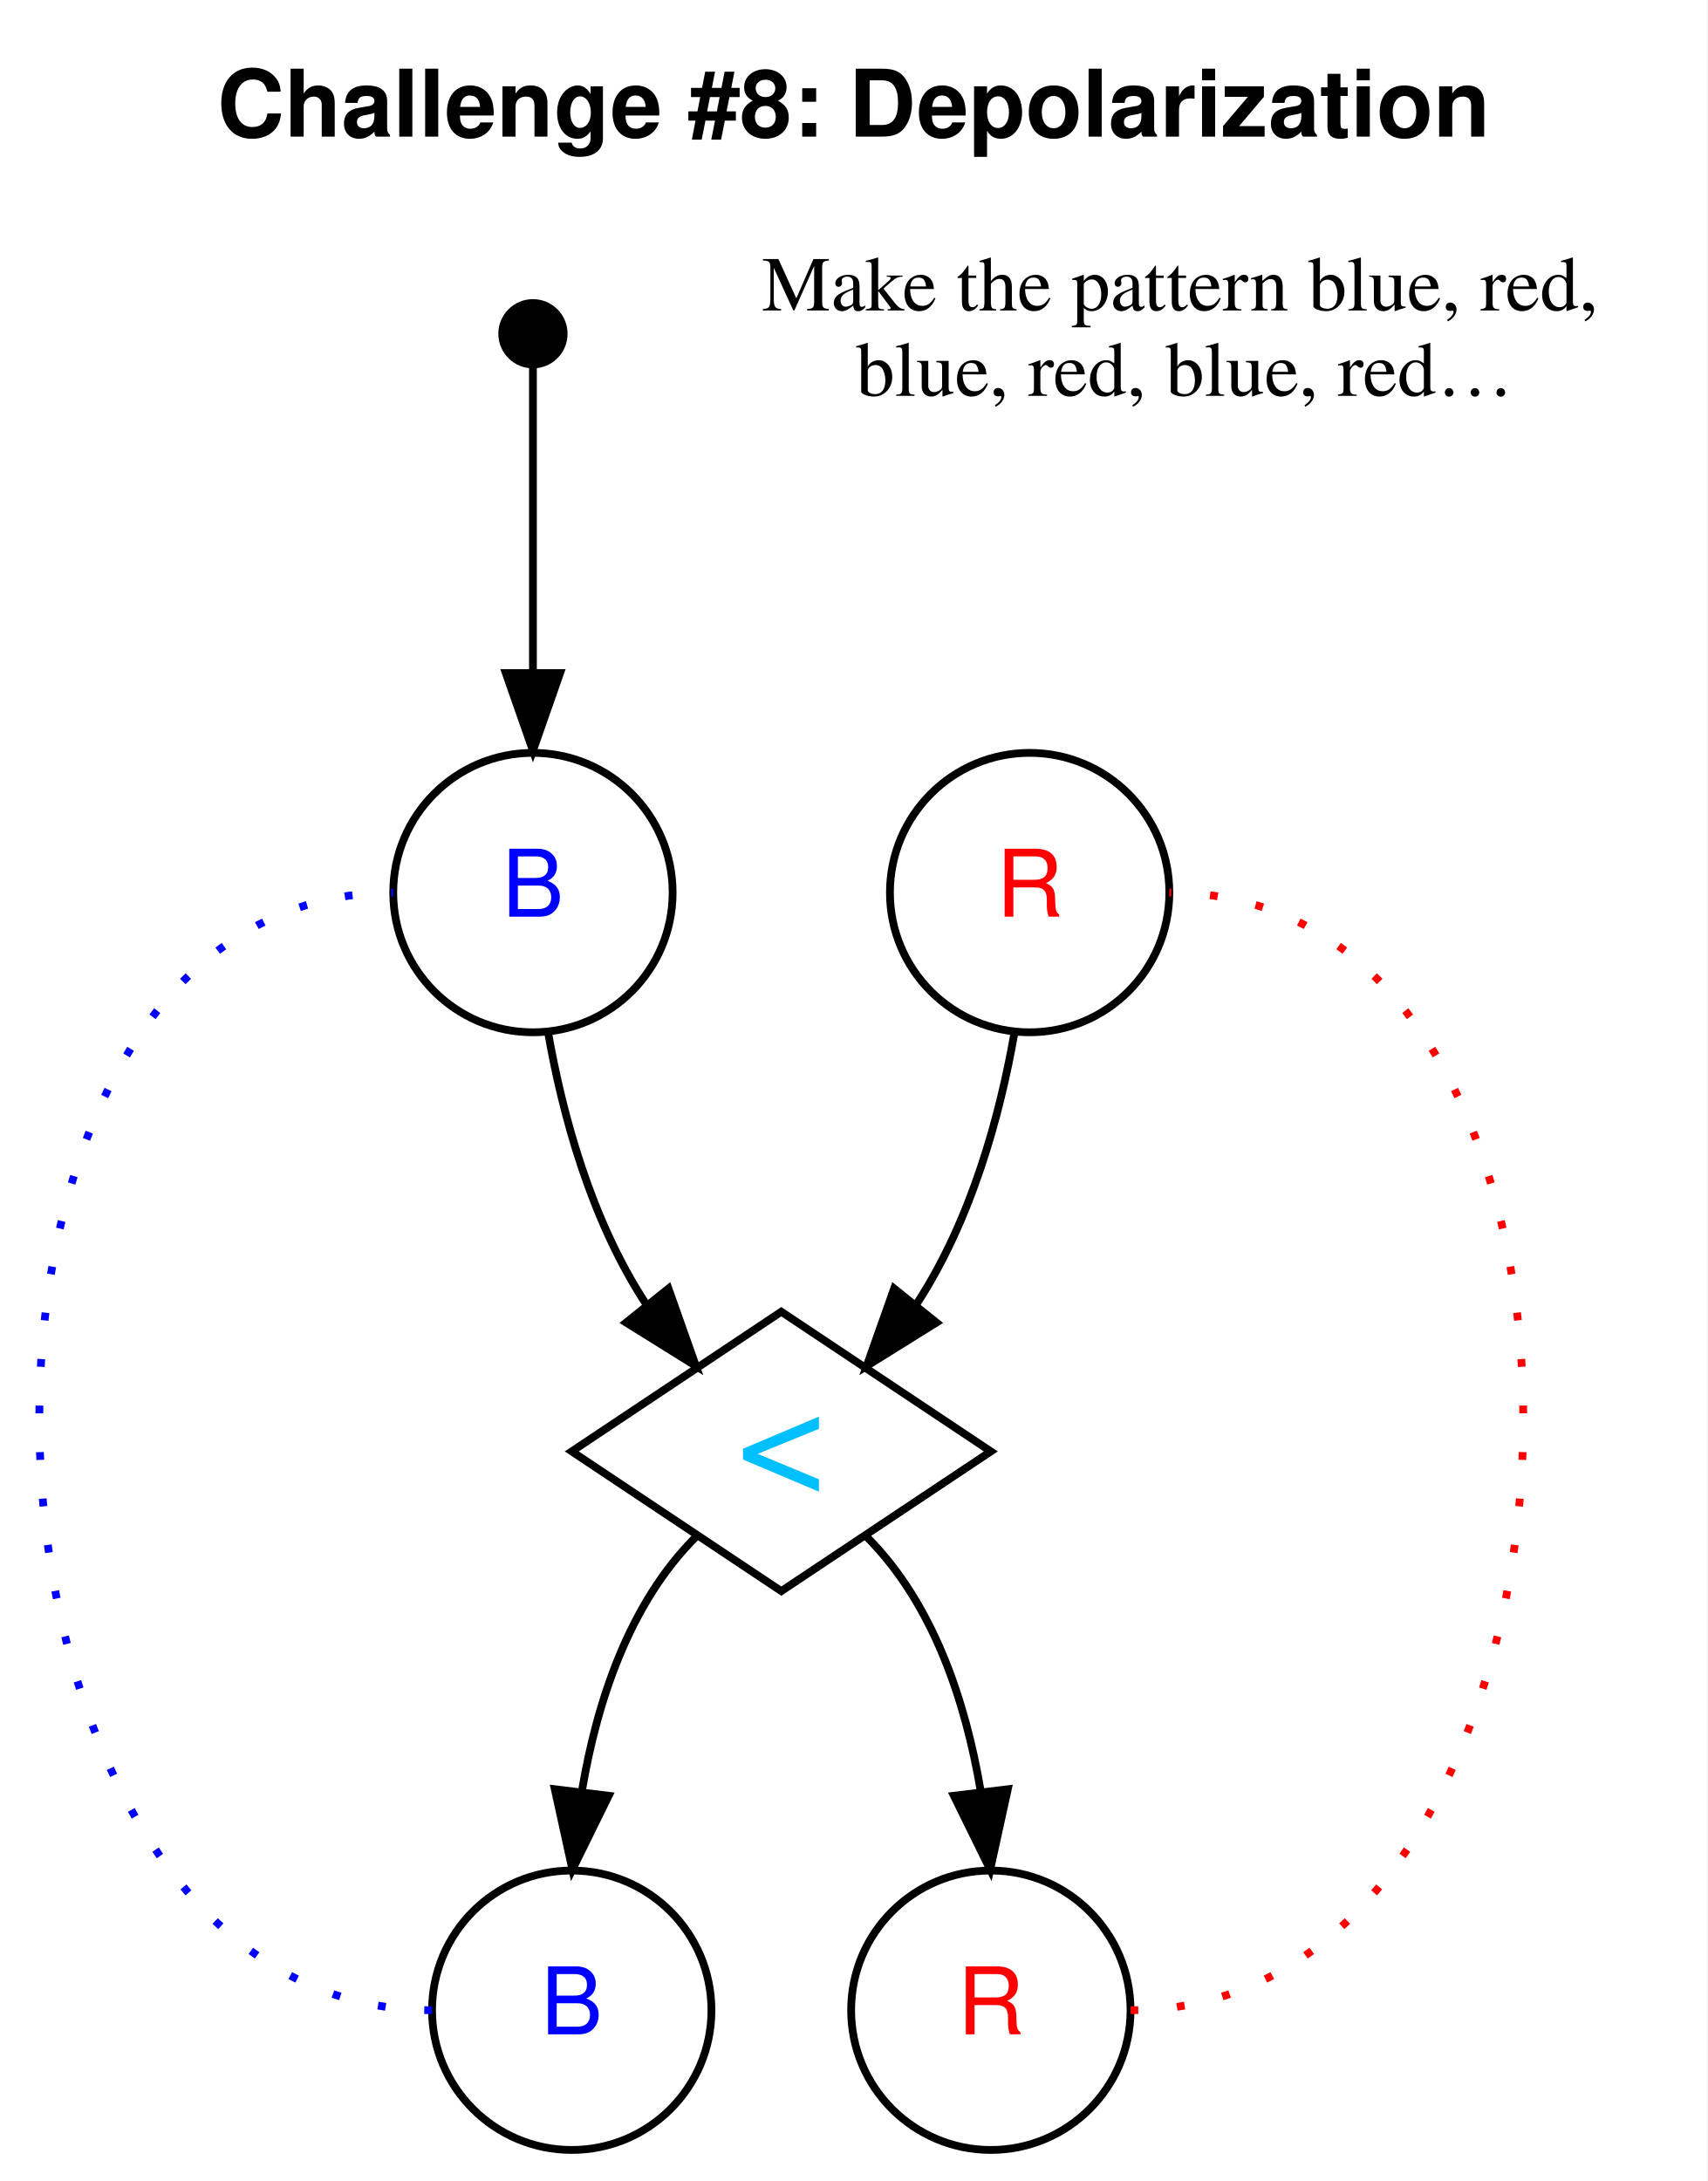
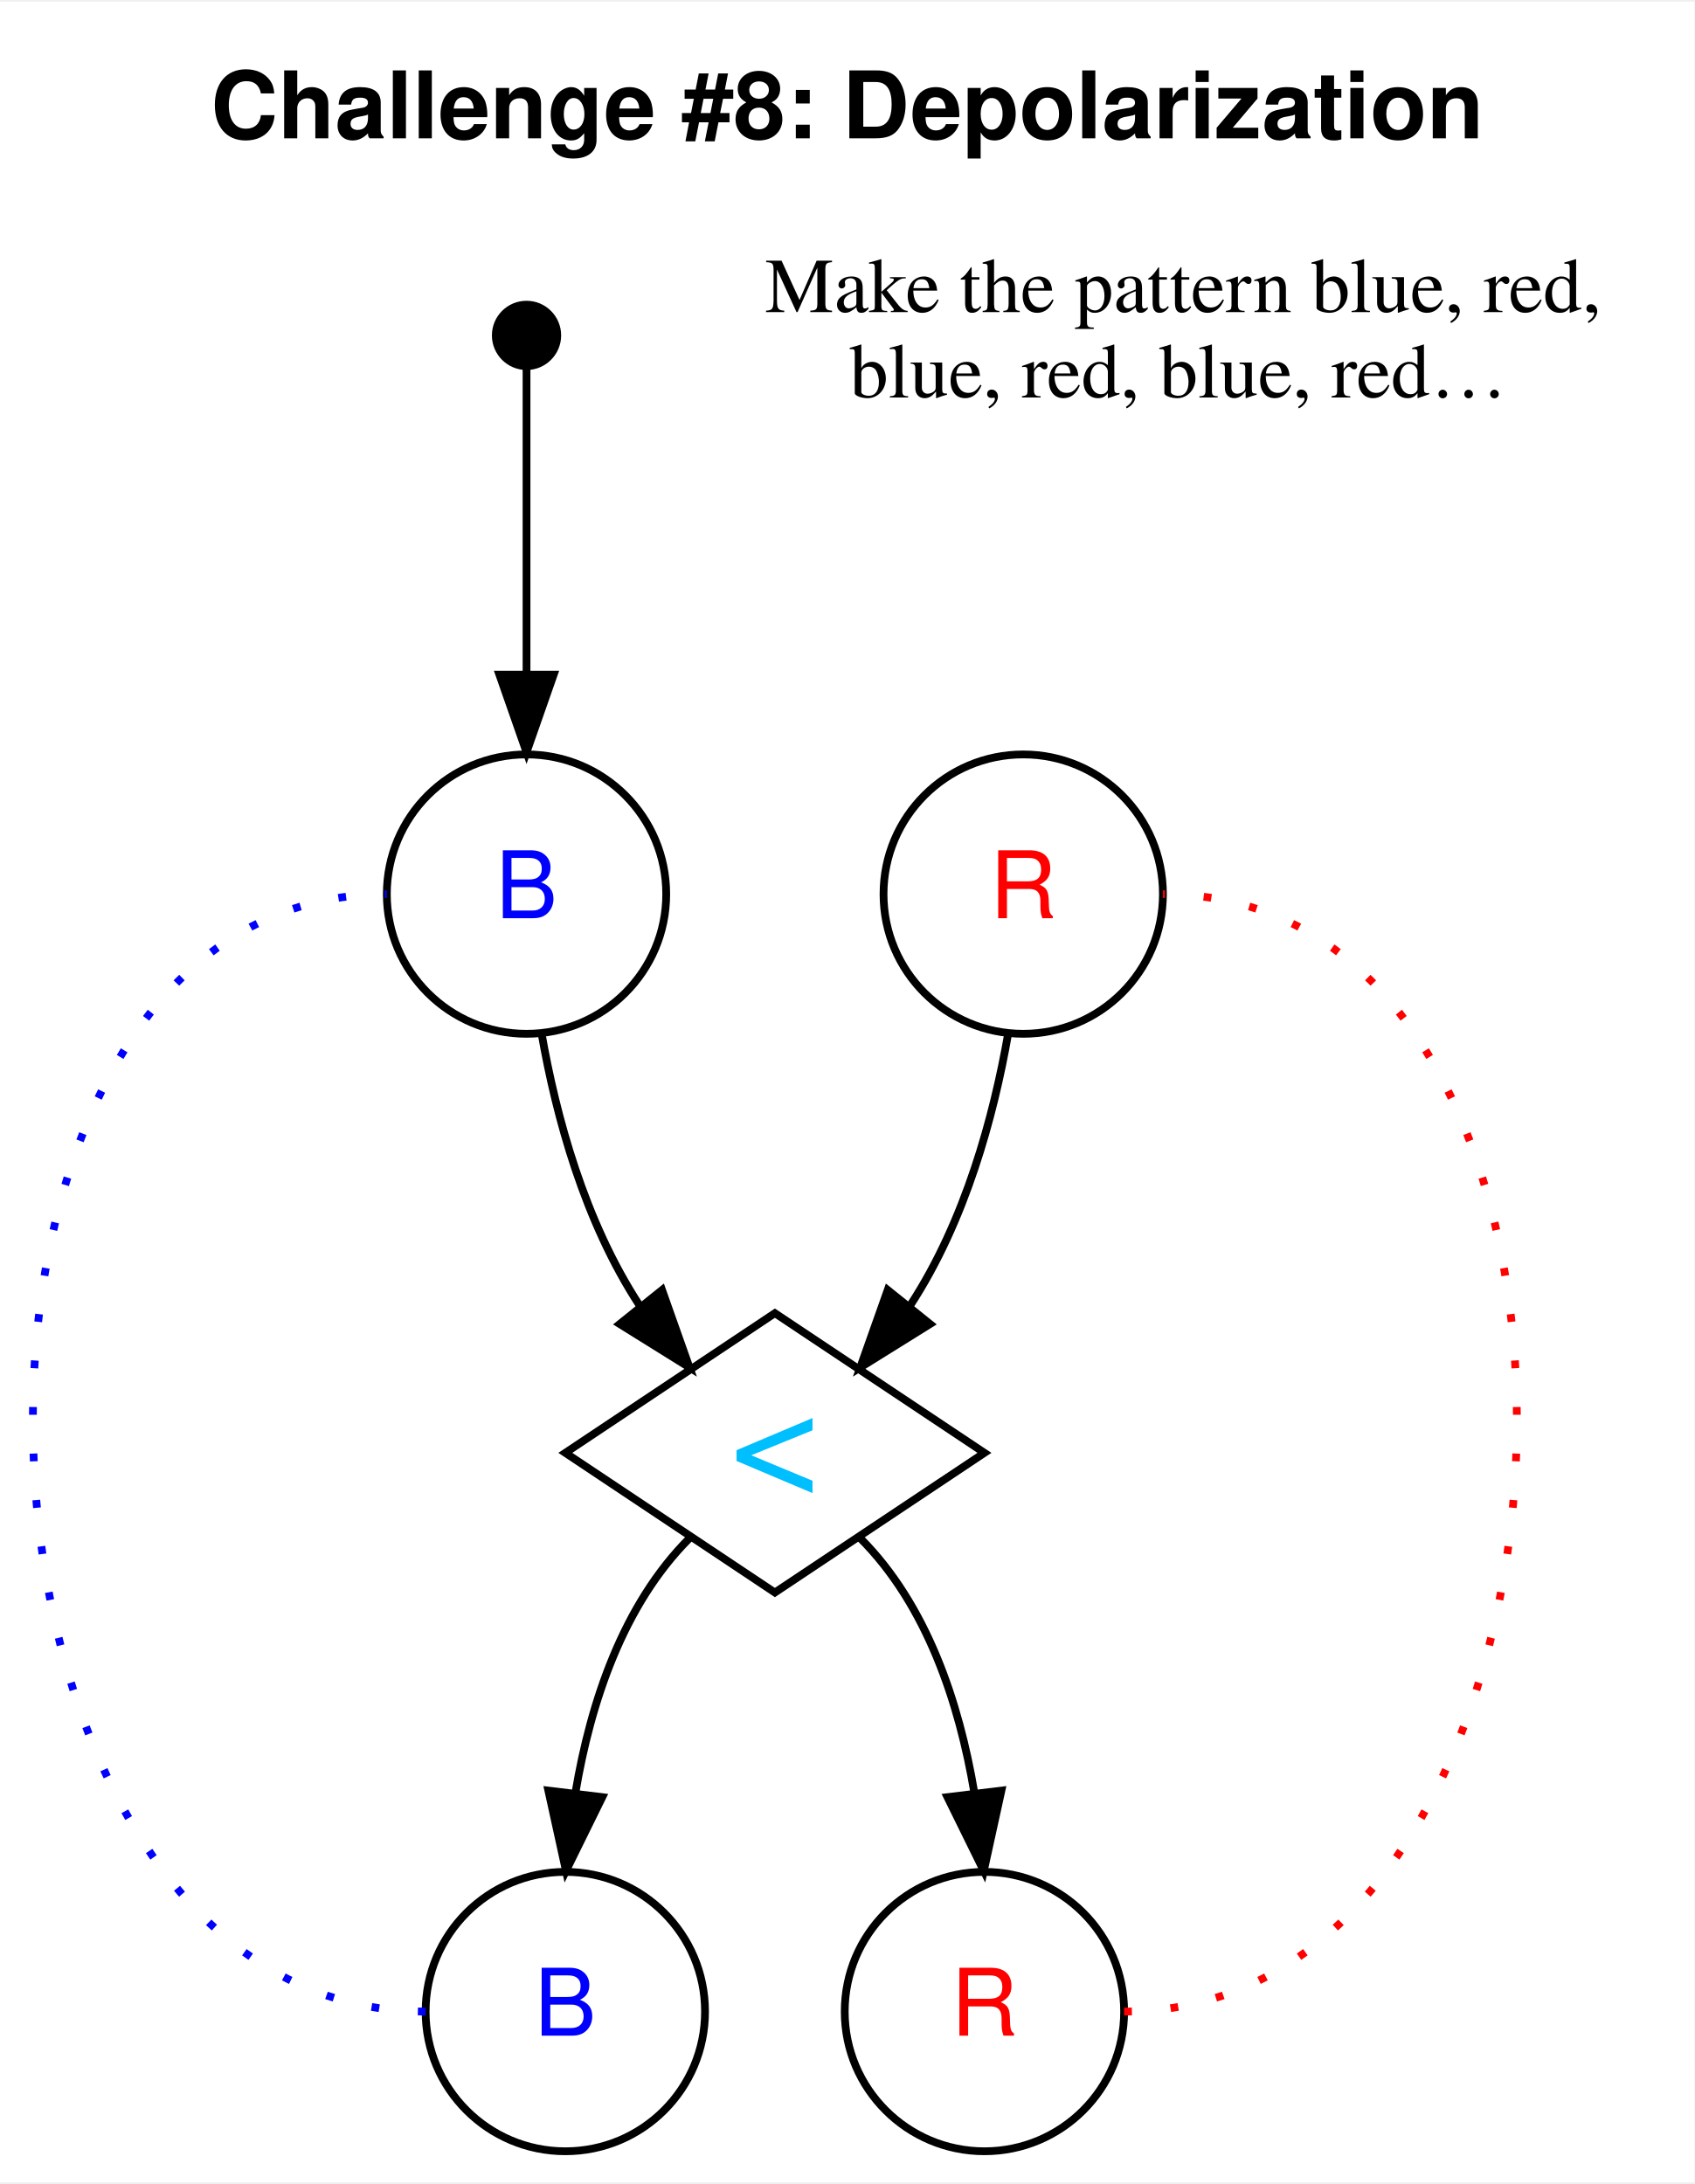
- <svg xmlns="http://www.w3.org/2000/svg" width="220pt" height="281pt" viewBox="0.00 0.00 220.00 281.00">
+ <svg xmlns="http://www.w3.org/2000/svg" width="218pt" height="281pt" viewBox="0.00 0.00 218.34 281.00">
  <g id="graph0" class="graph" transform="scale(1 1) rotate(0) translate(4 277)">
-     <polygon fill="#ffffff" stroke="transparent" points="-4,4 -4,-277 216,-277 216,4 -4,4" />
-     <text text-anchor="middle" x="106" y="-259.4" font-family="Helvetica,sans-Serif" font-weight="bold" font-size="12.00" fill="#000000">Challenge #8: Depolarization</text>
+     <polygon fill="#ffffff" stroke="transparent" points="-4,4 -4,-277 214.341,-277 214.341,4 -4,4" />
+     <text text-anchor="middle" x="105.171" y="-259.4" font-family="Helvetica,sans-Serif" font-weight="bold" font-size="12.00" fill="#000000">Challenge #8: Depolarization</text>
    <g id="node1" class="node">
-       <ellipse fill="#000000" stroke="#000000" cx="64.671" cy="-234" rx="3.96" ry="3.96" />
+       <ellipse fill="#000000" stroke="#000000" cx="63.841" cy="-234" rx="3.96" ry="3.96" />
    </g>
    <g id="node2" class="node">
-       <ellipse fill="none" stroke="#000000" cx="64.671" cy="-162" rx="18" ry="18" />
-       <text text-anchor="middle" x="64.671" y="-158.9" font-family="Helvetica,sans-Serif" font-size="12.00" fill="#0000ff">B</text>
+       <ellipse fill="none" stroke="#000000" cx="63.841" cy="-162" rx="18" ry="18" />
+       <text text-anchor="middle" x="63.841" y="-158.9" font-family="Helvetica,sans-Serif" font-size="12.00" fill="#0000ff">B</text>
    </g>
    <g id="edge1" class="edge">
-       <path fill="none" stroke="#000000" d="M64.671,-229.712C64.671,-222.062 64.671,-205.472 64.671,-190.629" />
-       <polygon fill="#000000" stroke="#000000" points="68.171,-190.282 64.671,-180.282 61.171,-190.282 68.171,-190.282" />
+       <path fill="none" stroke="#000000" d="M63.841,-229.712C63.841,-222.062 63.841,-205.472 63.841,-190.629" />
+       <polygon fill="#000000" stroke="#000000" points="67.341,-190.282 63.841,-180.282 60.342,-190.282 67.341,-190.282" />
    </g>
    <g id="node7" class="node">
-       <polygon fill="none" stroke="#000000" points="96.671,-108 69.671,-90 96.671,-72 123.671,-90 96.671,-108" />
-       <text text-anchor="middle" x="96.671" y="-85" font-family="Helvetica,sans-Serif" font-size="20.00" fill="#00bfff">&lt;</text>
+       <polygon fill="none" stroke="#000000" points="95.841,-108 68.841,-90 95.841,-72 122.841,-90 95.841,-108" />
+       <text text-anchor="middle" x="95.841" y="-85" font-family="Helvetica,sans-Serif" font-size="20.00" fill="#00bfff">&lt;</text>
    </g>
    <g id="edge2" class="edge">
-       <path fill="none" stroke="#000000" d="M66.614,-144.017C68.477,-133.374 72.115,-119.894 79.209,-109.038" />
-       <polygon fill="#000000" stroke="#000000" points="82.133,-110.987 85.671,-101 76.677,-106.601 82.133,-110.987" />
+       <path fill="none" stroke="#000000" d="M65.785,-144.017C67.648,-133.374 71.286,-119.894 78.379,-109.038" />
+       <polygon fill="#000000" stroke="#000000" points="81.304,-110.987 84.841,-101 75.848,-106.601 81.304,-110.987" />
    </g>
    <g id="node3" class="node">
-       <ellipse fill="none" stroke="#000000" cx="69.671" cy="-18" rx="18" ry="18" />
-       <text text-anchor="middle" x="69.671" y="-14.9" font-family="Helvetica,sans-Serif" font-size="12.00" fill="#0000ff">B</text>
+       <ellipse fill="none" stroke="#000000" cx="68.841" cy="-18" rx="18" ry="18" />
+       <text text-anchor="middle" x="68.841" y="-14.9" font-family="Helvetica,sans-Serif" font-size="12.00" fill="#0000ff">B</text>
    </g>
    <g id="edge6" class="edge">
-       <path fill="none" stroke="#0000ff" stroke-dasharray="1,5" d="M51.671,-18C-12.368,-18 -17.368,-162 46.671,-162" />
+       <path fill="none" stroke="#0000ff" stroke-dasharray="1,5" d="M50.841,-18C-13.197,-18 -18.197,-162 45.841,-162" />
    </g>
    <g id="node5" class="node">
-       <ellipse fill="none" stroke="#000000" cx="123.671" cy="-18" rx="18" ry="18" />
-       <text text-anchor="middle" x="123.671" y="-14.9" font-family="Helvetica,sans-Serif" font-size="12.00" fill="#ff0000">R</text>
+       <ellipse fill="none" stroke="#000000" cx="122.841" cy="-18" rx="18" ry="18" />
+       <text text-anchor="middle" x="122.841" y="-14.9" font-family="Helvetica,sans-Serif" font-size="12.00" fill="#ff0000">R</text>
    </g>
    <g id="node4" class="node">
-       <ellipse fill="none" stroke="#000000" cx="128.671" cy="-162" rx="18" ry="18" />
-       <text text-anchor="middle" x="128.671" y="-158.9" font-family="Helvetica,sans-Serif" font-size="12.00" fill="#ff0000">R</text>
+       <ellipse fill="none" stroke="#000000" cx="127.841" cy="-162" rx="18" ry="18" />
+       <text text-anchor="middle" x="127.841" y="-158.9" font-family="Helvetica,sans-Serif" font-size="12.00" fill="#ff0000">R</text>
    </g>
    <g id="edge3" class="edge">
-       <path fill="none" stroke="#000000" d="M126.727,-144.017C124.864,-133.374 121.226,-119.894 114.133,-109.038" />
-       <polygon fill="#000000" stroke="#000000" points="116.664,-106.601 107.671,-101 111.208,-110.987 116.664,-106.601" />
+       <path fill="none" stroke="#000000" d="M125.898,-144.017C124.035,-133.374 120.397,-119.894 113.303,-109.038" />
+       <polygon fill="#000000" stroke="#000000" points="115.835,-106.601 106.841,-101 110.379,-110.987 115.835,-106.601" />
    </g>
    <g id="edge7" class="edge">
-       <path fill="none" stroke="#ff0000" stroke-dasharray="1,5" d="M141.671,-18C205.709,-18 210.709,-162 146.671,-162" />
+       <path fill="none" stroke="#ff0000" stroke-dasharray="1,5" d="M140.841,-18C204.88,-18 209.88,-162 145.841,-162" />
    </g>
    <g id="node6" class="node">
-       <text text-anchor="start" x="94.171" y="-237" font-family="Times" font-size="10.00" fill="#000000">Make the pattern blue, red,</text>
-       <text text-anchor="middle" x="148.671" y="-226" font-family="Times" font-size="10.00" fill="#000000">blue, red, blue, red…</text>
+       <text text-anchor="end" x="202.341" y="-237" font-family="Times" font-size="10.00" fill="#000000">Make the pattern blue, red,</text>
+       <text text-anchor="middle" x="147.841" y="-226" font-family="Times" font-size="10.00" fill="#000000">blue, red, blue, red…</text>
    </g>
    <g id="edge4" class="edge">
-       <path fill="none" stroke="#000000" d="M85.671,-79C77.076,-70.405 72.927,-57.794 70.984,-46.265" />
-       <polygon fill="#000000" stroke="#000000" points="74.433,-45.634 69.755,-36.128 67.484,-46.477 74.433,-45.634" />
+       <path fill="none" stroke="#000000" d="M84.841,-79C76.247,-70.405 72.097,-57.794 70.154,-46.265" />
+       <polygon fill="#000000" stroke="#000000" points="73.604,-45.634 68.926,-36.128 66.654,-46.477 73.604,-45.634" />
    </g>
    <g id="edge5" class="edge">
-       <path fill="none" stroke="#000000" d="M107.671,-79C116.265,-70.405 120.415,-57.794 122.358,-46.265" />
-       <polygon fill="#000000" stroke="#000000" points="125.858,-46.477 123.586,-36.128 118.909,-45.634 125.858,-46.477" />
+       <path fill="none" stroke="#000000" d="M106.841,-79C115.436,-70.405 119.585,-57.794 121.528,-46.265" />
+       <polygon fill="#000000" stroke="#000000" points="125.028,-46.477 122.757,-36.128 118.079,-45.634 125.028,-46.477" />
    </g>
  </g>
</svg>
